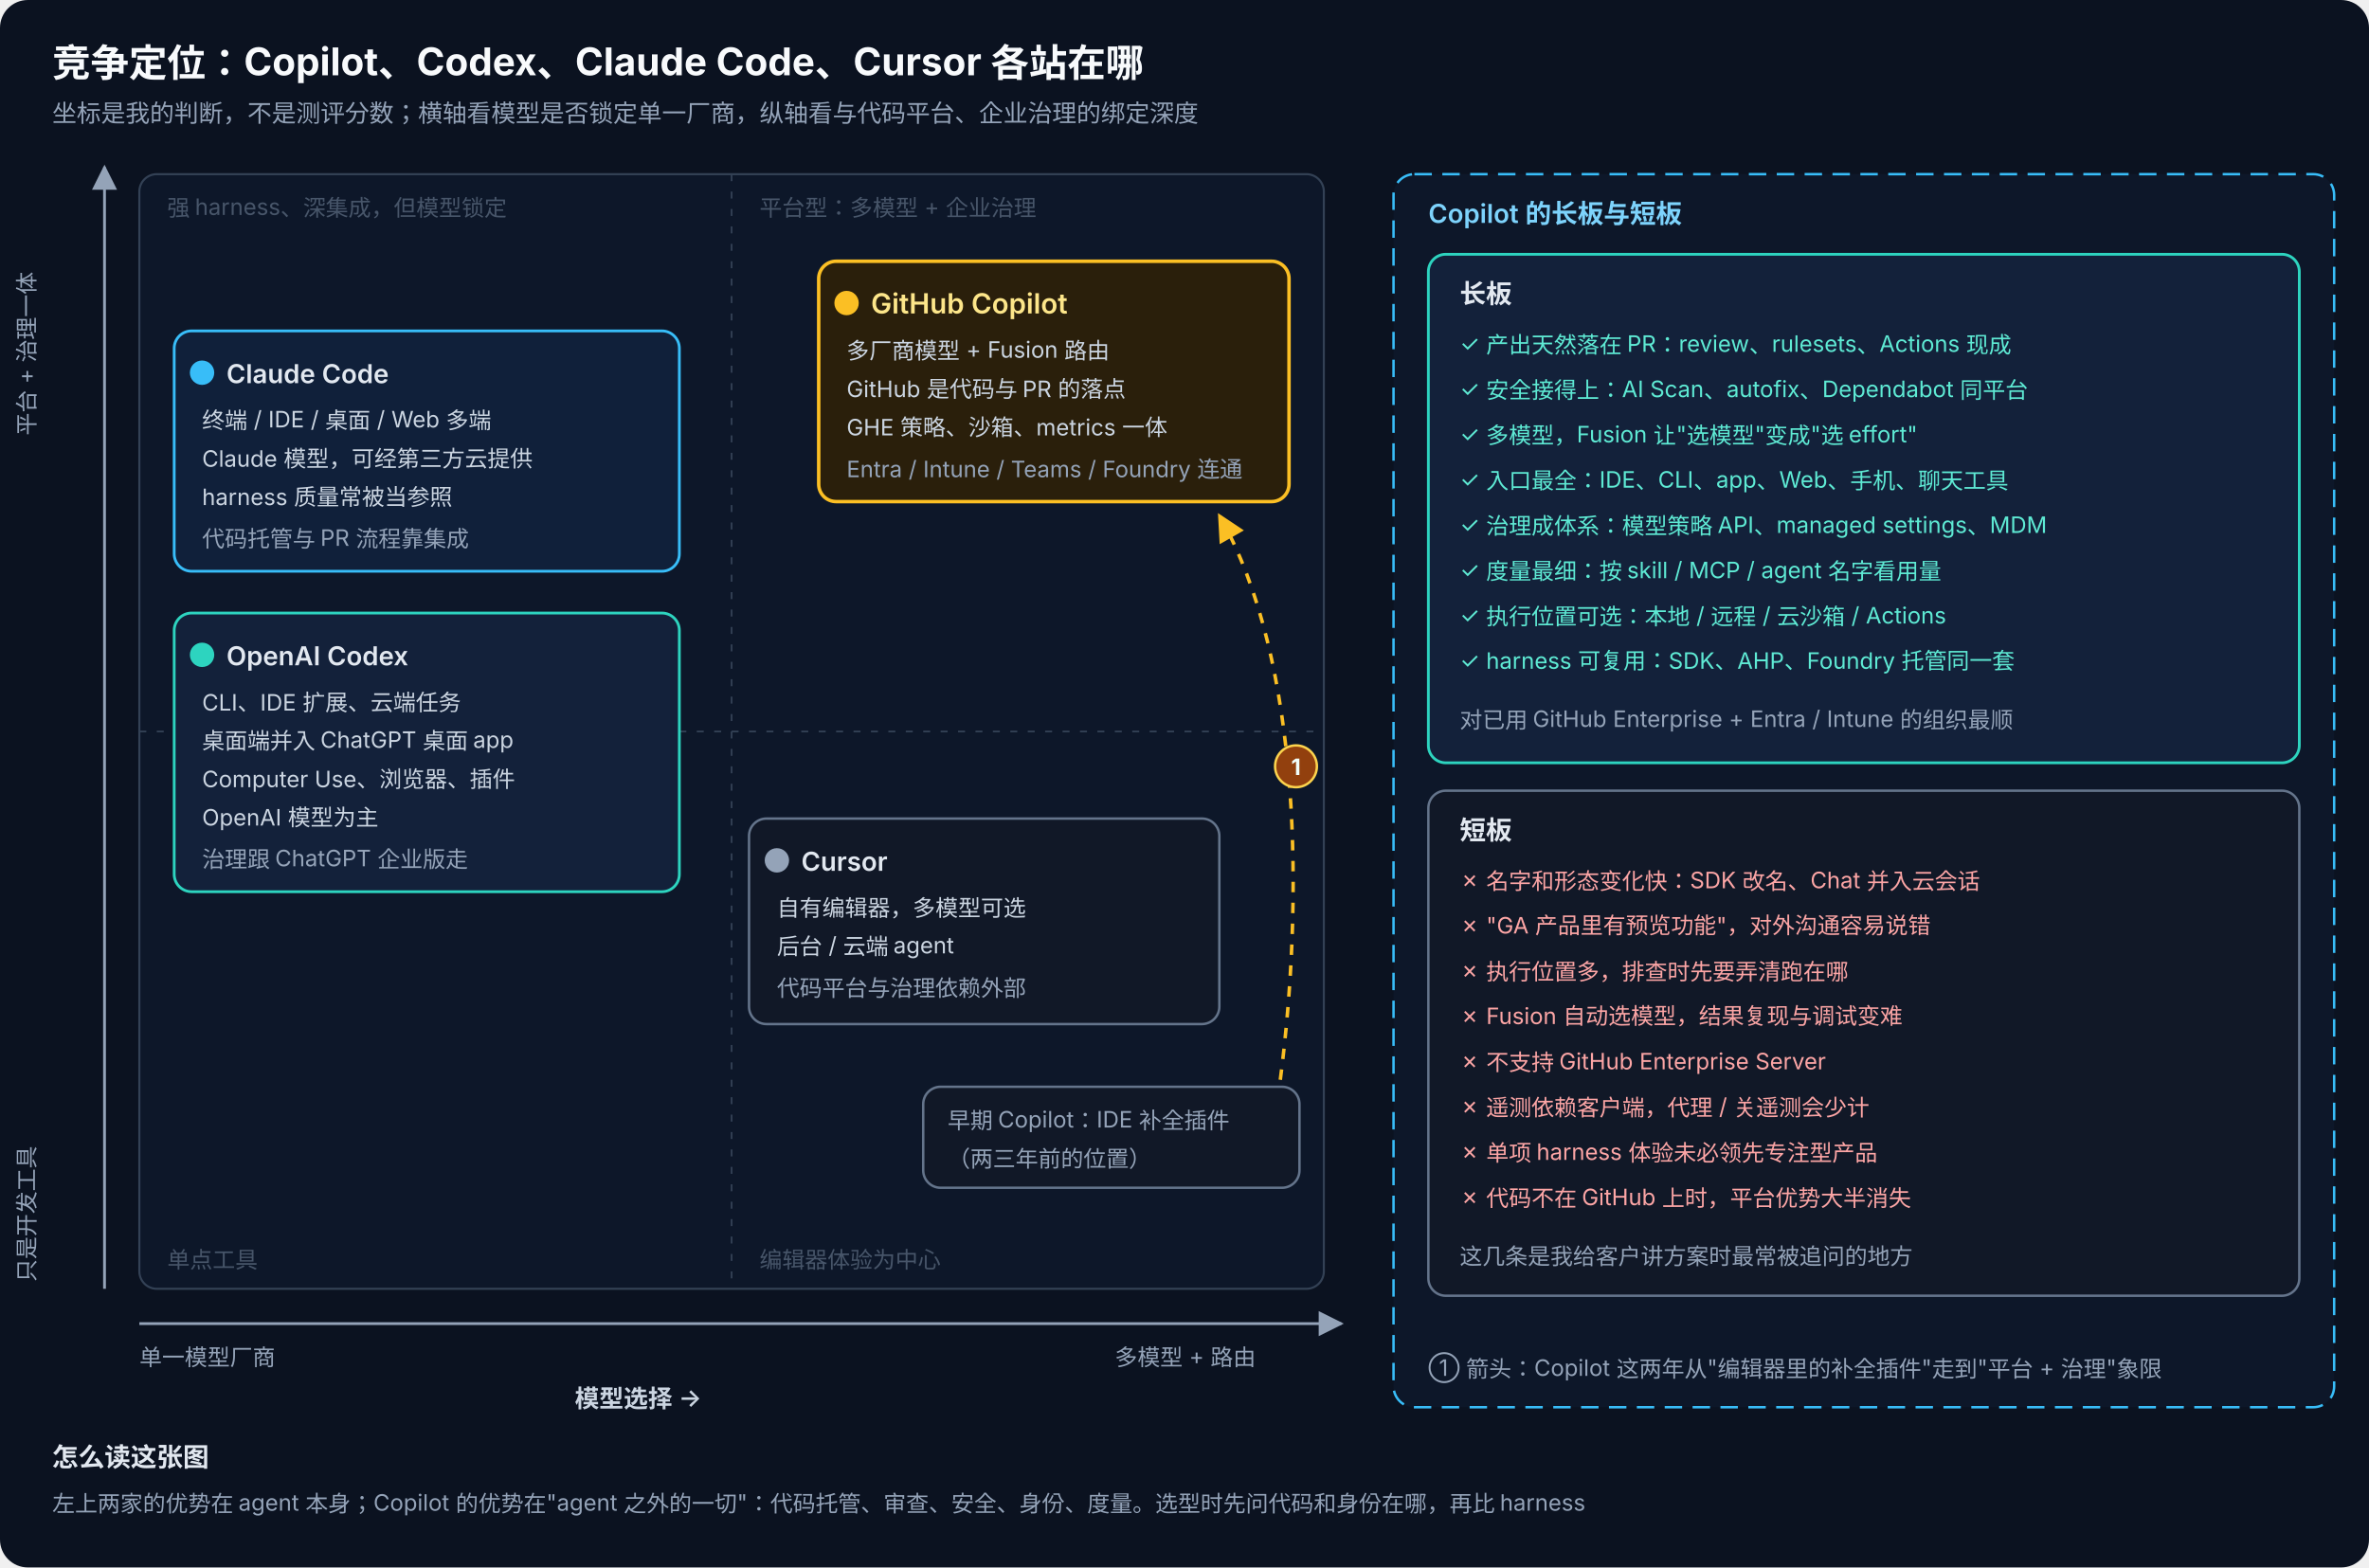
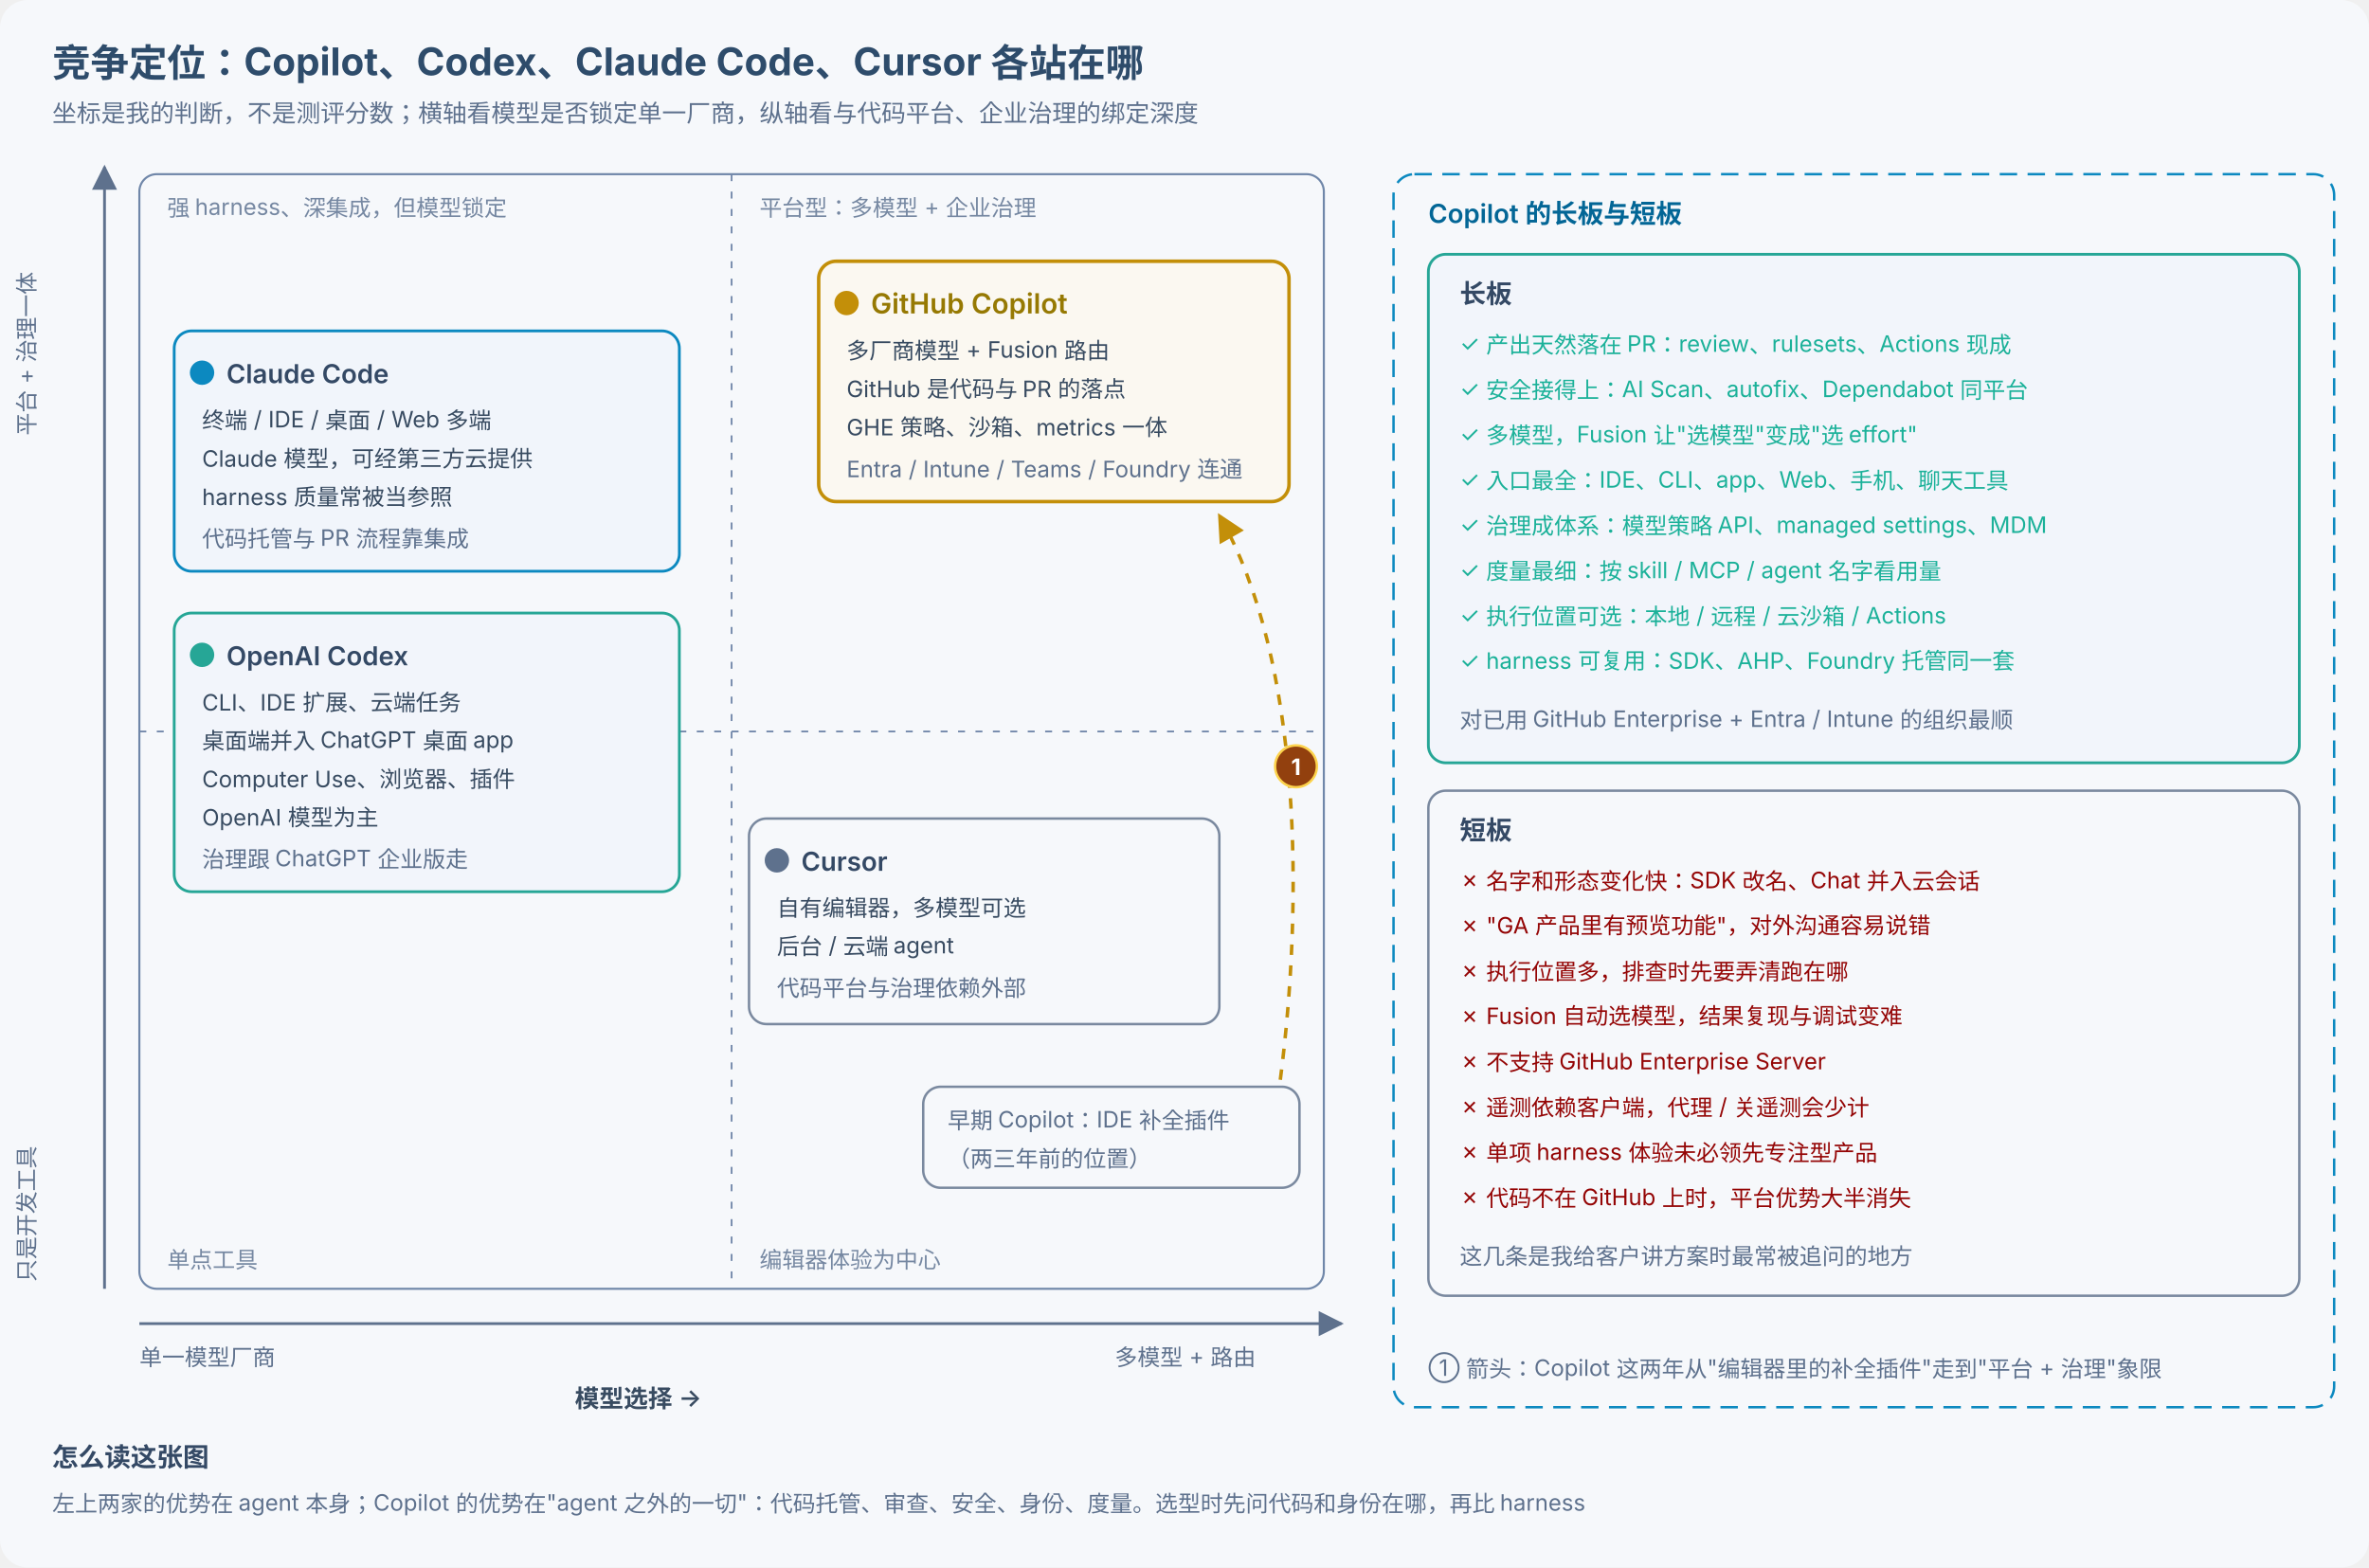
<svg xmlns="http://www.w3.org/2000/svg" viewBox="0 0 1360 900" width="1360" height="900" font-family="-apple-system, 'PingFang SC', 'Microsoft YaHei', 'Segoe UI', sans-serif">
  <defs>
    <marker id="arrGray" viewBox="0 0 10 10" refX="9" refY="5" markerWidth="9" markerHeight="9" orient="auto-start-reverse">
-       <path d="M0,0 L10,5 L0,10 z" fill="#94a3b8" />
+       <path d="M0,0 L10,5 L0,10 z" fill="#5e718d" />
    </marker>
    <marker id="arrAmber" viewBox="0 0 10 10" refX="9" refY="5" markerWidth="8" markerHeight="8" orient="auto-start-reverse">
-       <path d="M0,0 L10,5 L0,10 z" fill="#fbbf24" />
+       <path d="M0,0 L10,5 L0,10 z" fill="#c38f09" />
    </marker>
    <style>
-       .bg { fill: #0b1220; }
-       .plot { fill: #0d1729; stroke: #334155; stroke-width: 1.2; }
-       .quad { fill: none; stroke: #334155; stroke-width: 1; stroke-dasharray: 4 6; }
-       .axis { stroke: #94a3b8; stroke-width: 1.6; }
-       .ax { fill: #94a3b8; font-size: 13px; }
-       .axh { fill: #cbd5e1; font-size: 14px; font-weight: 600; }
-       .ql { fill: #475569; font-size: 13px; }
-       .card { fill: #13213a; stroke: #2dd4bf; stroke-width: 1.6; }
-       .cardBlue { fill: #10203a; stroke: #38bdf8; stroke-width: 1.6; }
-       .cardGray { fill: #111827; stroke: #64748b; stroke-width: 1.4; }
-       .cardAmber { fill: #2a1f0b; stroke: #fbbf24; stroke-width: 2; animation: pulse 2.4s ease-in-out infinite; }
-       .h { fill: #e2e8f0; font-size: 15px; font-weight: 600; }
-       .hAmber { fill: #fde68a; font-size: 16px; font-weight: 600; }
-       .t { fill: #cbd5e1; font-size: 13px; }
-       .tGray { fill: #94a3b8; font-size: 13px; }
-       .good { fill: #5eead4; font-size: 13px; }
-       .bad { fill: #fca5a5; font-size: 13px; }
-       .title { fill: #f8fafc; font-size: 22px; font-weight: 700; }
-       .sub { fill: #94a3b8; font-size: 14px; }
-       .panel { fill: #0d1729; stroke: #38bdf8; stroke-width: 1.4; stroke-dasharray: 10 6; }
-       .zl { fill: #7dd3fc; font-size: 15px; font-weight: 600; }
-       .move { fill: none; stroke: #fbbf24; stroke-width: 2; stroke-dasharray: 6 6; animation: dash 1.4s linear infinite; }
-       .dotA { fill: #fbbf24; }
-       .dotT { fill: #2dd4bf; }
-       .dotB { fill: #38bdf8; }
-       .dotG { fill: #94a3b8; }
+       .bg { fill: #f6f8fb; }
+       .plot { fill: #f6f8fb; stroke: #7087a9; stroke-width: 1.2; }
+       .quad { fill: none; stroke: #7087a9; stroke-width: 1; stroke-dasharray: 4 6; }
+       .axis { stroke: #5e718d; stroke-width: 1.6; }
+       .ax { fill: #5e718d; font-size: 13px; }
+       .axh { fill: #384b61; font-size: 14px; font-weight: 600; }
+       .ql { fill: #7688a2; font-size: 13px; }
+       .card { fill: #f2f5fb; stroke: #26a696; stroke-width: 1.6; }
+       .cardBlue { fill: #f1f5fb; stroke: #0c89c0; stroke-width: 1.6; }
+       .cardGray { fill: #f6f8fb; stroke: #7a899f; stroke-width: 1.4; }
+       .cardAmber { fill: #fbf8f1; stroke: #c38f09; stroke-width: 2; animation: pulse 2.4s ease-in-out infinite; }
+       .h { fill: #344965; font-size: 15px; font-weight: 600; }
+       .hAmber { fill: #967903; font-size: 16px; font-weight: 600; }
+       .t { fill: #384b61; font-size: 13px; }
+       .tGray { fill: #5e718d; font-size: 13px; }
+       .good { fill: #1bb199; font-size: 13px; }
+       .bad { fill: #940505; font-size: 13px; }
+       .title { fill: #2e4c6b; font-size: 22px; font-weight: 700; }
+       .sub { fill: #5e718d; font-size: 14px; }
+       .panel { fill: #f6f8fb; stroke: #0c89c0; stroke-width: 1.4; stroke-dasharray: 10 6; }
+       .zl { fill: #036696; font-size: 15px; font-weight: 600; }
+       .move { fill: none; stroke: #c38f09; stroke-width: 2; stroke-dasharray: 6 6; animation: dash 1.4s linear infinite; }
+       .dotA { fill: #c38f09; }
+       .dotT { fill: #26a696; }
+       .dotB { fill: #0c89c0; }
+       .dotG { fill: #5e718d; }
      .badgeAmber { fill: #92400e; stroke: #fcd34d; stroke-width: 1.4; }
-       .bn { fill: #f0fdfa; font-size: 13px; font-weight: 700; text-anchor: middle; }
+       .bn { fill:#ffffff; font-size: 13px; font-weight: 700; text-anchor: middle; }
      @keyframes dash { to { stroke-dashoffset: -24; } }
      @keyframes pulse { 0%,100% { stroke-opacity: 1; } 50% { stroke-opacity: 0.4; } }
    </style>
  </defs>
  <rect class="bg" width="1360" height="900" rx="16" />
  <text class="title" x="30" y="44">竞争定位：Copilot、Codex、Claude Code、Cursor 各站在哪</text>
  <text class="sub" x="30" y="70">坐标是我的判断，不是测评分数；横轴看模型是否锁定单一厂商，纵轴看与代码平台、企业治理的绑定深度</text>
  <rect class="plot" x="80" y="100" width="680" height="640" rx="10" />
  <line class="quad" x1="420" y1="100" x2="420" y2="740" />
  <line class="quad" x1="80" y1="420" x2="760" y2="420" />
  <line class="axis" x1="80" y1="760" x2="770" y2="760" marker-end="url(#arrGray)" />
  <line class="axis" x1="60" y1="740" x2="60" y2="96" marker-end="url(#arrGray)" />
  <text class="ax" x="80" y="784">单一模型厂商</text>
  <text class="ax" x="640" y="784">多模型 + 路由</text>
  <text class="axh" x="330" y="808">模型选择 →</text>
  <text class="ax" x="20" y="736" transform="rotate(-90 20 736)">只是开发工具</text>
  <text class="ax" x="20" y="250" transform="rotate(-90 20 250)">平台 + 治理一体</text>
  <text class="ql" x="96" y="124">强 harness、深集成，但模型锁定</text>
  <text class="ql" x="436" y="124">平台型：多模型 + 企业治理</text>
  <text class="ql" x="96" y="728">单点工具</text>
  <text class="ql" x="436" y="728">编辑器体验为中心</text>
  <rect class="cardAmber" x="470" y="150" width="270" height="138" rx="10" />
  <circle class="dotA" cx="486" cy="174" r="7" />
  <text class="hAmber" x="500" y="180">GitHub Copilot</text>
  <text class="t" x="486" y="206">多厂商模型 + Fusion 路由</text>
  <text class="t" x="486" y="228">GitHub 是代码与 PR 的落点</text>
  <text class="t" x="486" y="250">GHE 策略、沙箱、metrics 一体</text>
  <text class="tGray" x="486" y="274">Entra / Intune / Teams / Foundry 连通</text>
  <path class="move" d="M 735 620 C 748 520, 748 380, 700 296" marker-end="url(#arrAmber)" />
  <circle class="badgeAmber" cx="744" cy="440" r="12" />
  <text class="bn" x="744" y="445">1</text>
  <rect class="cardGray" x="530" y="624" width="216" height="58" rx="10" />
  <text class="tGray" x="544" y="648">早期 Copilot：IDE 补全插件</text>
  <text class="tGray" x="544" y="670">（两三年前的位置）</text>
  <rect class="cardBlue" x="100" y="190" width="290" height="138" rx="10" />
  <circle class="dotB" cx="116" cy="214" r="7" />
  <text class="h" x="130" y="220">Claude Code</text>
  <text class="t" x="116" y="246">终端 / IDE / 桌面 / Web 多端</text>
  <text class="t" x="116" y="268">Claude 模型，可经第三方云提供</text>
  <text class="t" x="116" y="290">harness 质量常被当参照</text>
  <text class="tGray" x="116" y="314">代码托管与 PR 流程靠集成</text>
  <rect class="card" x="100" y="352" width="290" height="160" rx="10" />
  <circle class="dotT" cx="116" cy="376" r="7" />
  <text class="h" x="130" y="382">OpenAI Codex</text>
  <text class="t" x="116" y="408">CLI、IDE 扩展、云端任务</text>
  <text class="t" x="116" y="430">桌面端并入 ChatGPT 桌面 app</text>
  <text class="t" x="116" y="452">Computer Use、浏览器、插件</text>
  <text class="t" x="116" y="474">OpenAI 模型为主</text>
  <text class="tGray" x="116" y="498">治理跟 ChatGPT 企业版走</text>
  <rect class="cardGray" x="430" y="470" width="270" height="118" rx="10" />
  <circle class="dotG" cx="446" cy="494" r="7" />
  <text class="h" x="460" y="500">Cursor</text>
  <text class="t" x="446" y="526">自有编辑器，多模型可选</text>
  <text class="t" x="446" y="548">后台 / 云端 agent</text>
  <text class="tGray" x="446" y="572">代码平台与治理依赖外部</text>
  <rect class="panel" x="800" y="100" width="540" height="708" rx="12" />
  <text class="zl" x="820" y="128">Copilot 的长板与短板</text>
  <rect class="card" x="820" y="146" width="500" height="292" rx="10" />
  <text class="h" x="838" y="174">长板</text>
  <text class="good" x="838" y="202">✓ 产出天然落在 PR：review、rulesets、Actions 现成</text>
  <text class="good" x="838" y="228">✓ 安全接得上：AI Scan、autofix、Dependabot 同平台</text>
  <text class="good" x="838" y="254">✓ 多模型，Fusion 让"选模型"变成"选 effort"</text>
  <text class="good" x="838" y="280">✓ 入口最全：IDE、CLI、app、Web、手机、聊天工具</text>
  <text class="good" x="838" y="306">✓ 治理成体系：模型策略 API、managed settings、MDM</text>
  <text class="good" x="838" y="332">✓ 度量最细：按 skill / MCP / agent 名字看用量</text>
  <text class="good" x="838" y="358">✓ 执行位置可选：本地 / 远程 / 云沙箱 / Actions</text>
  <text class="good" x="838" y="384">✓ harness 可复用：SDK、AHP、Foundry 托管同一套</text>
  <text class="tGray" x="838" y="418">对已用 GitHub Enterprise + Entra / Intune 的组织最顺</text>
  <rect class="cardGray" x="820" y="454" width="500" height="290" rx="10" />
  <text class="h" x="838" y="482">短板</text>
  <text class="bad" x="838" y="510">✗ 名字和形态变化快：SDK 改名、Chat 并入云会话</text>
  <text class="bad" x="838" y="536">✗ "GA 产品里有预览功能"，对外沟通容易说错</text>
  <text class="bad" x="838" y="562">✗ 执行位置多，排查时先要弄清跑在哪</text>
  <text class="bad" x="838" y="588">✗ Fusion 自动选模型，结果复现与调试变难</text>
  <text class="bad" x="838" y="614">✗ 不支持 GitHub Enterprise Server</text>
  <text class="bad" x="838" y="640">✗ 遥测依赖客户端，代理 / 关遥测会少计</text>
  <text class="bad" x="838" y="666">✗ 单项 harness 体验未必领先专注型产品</text>
  <text class="bad" x="838" y="692">✗ 代码不在 GitHub 上时，平台优势大半消失</text>
  <text class="tGray" x="838" y="726">这几条是我给客户讲方案时最常被追问的地方</text>
  <text class="tGray" x="820" y="790">① 箭头：Copilot 这两年从"编辑器里的补全插件"走到"平台 + 治理"象限</text>
  <text class="h" x="30" y="842">怎么读这张图</text>
  <text class="tGray" x="30" y="868">左上两家的优势在 agent 本身；Copilot 的优势在"agent 之外的一切"：代码托管、审查、安全、身份、度量。选型时先问代码和身份在哪，再比 harness</text>
</svg>
